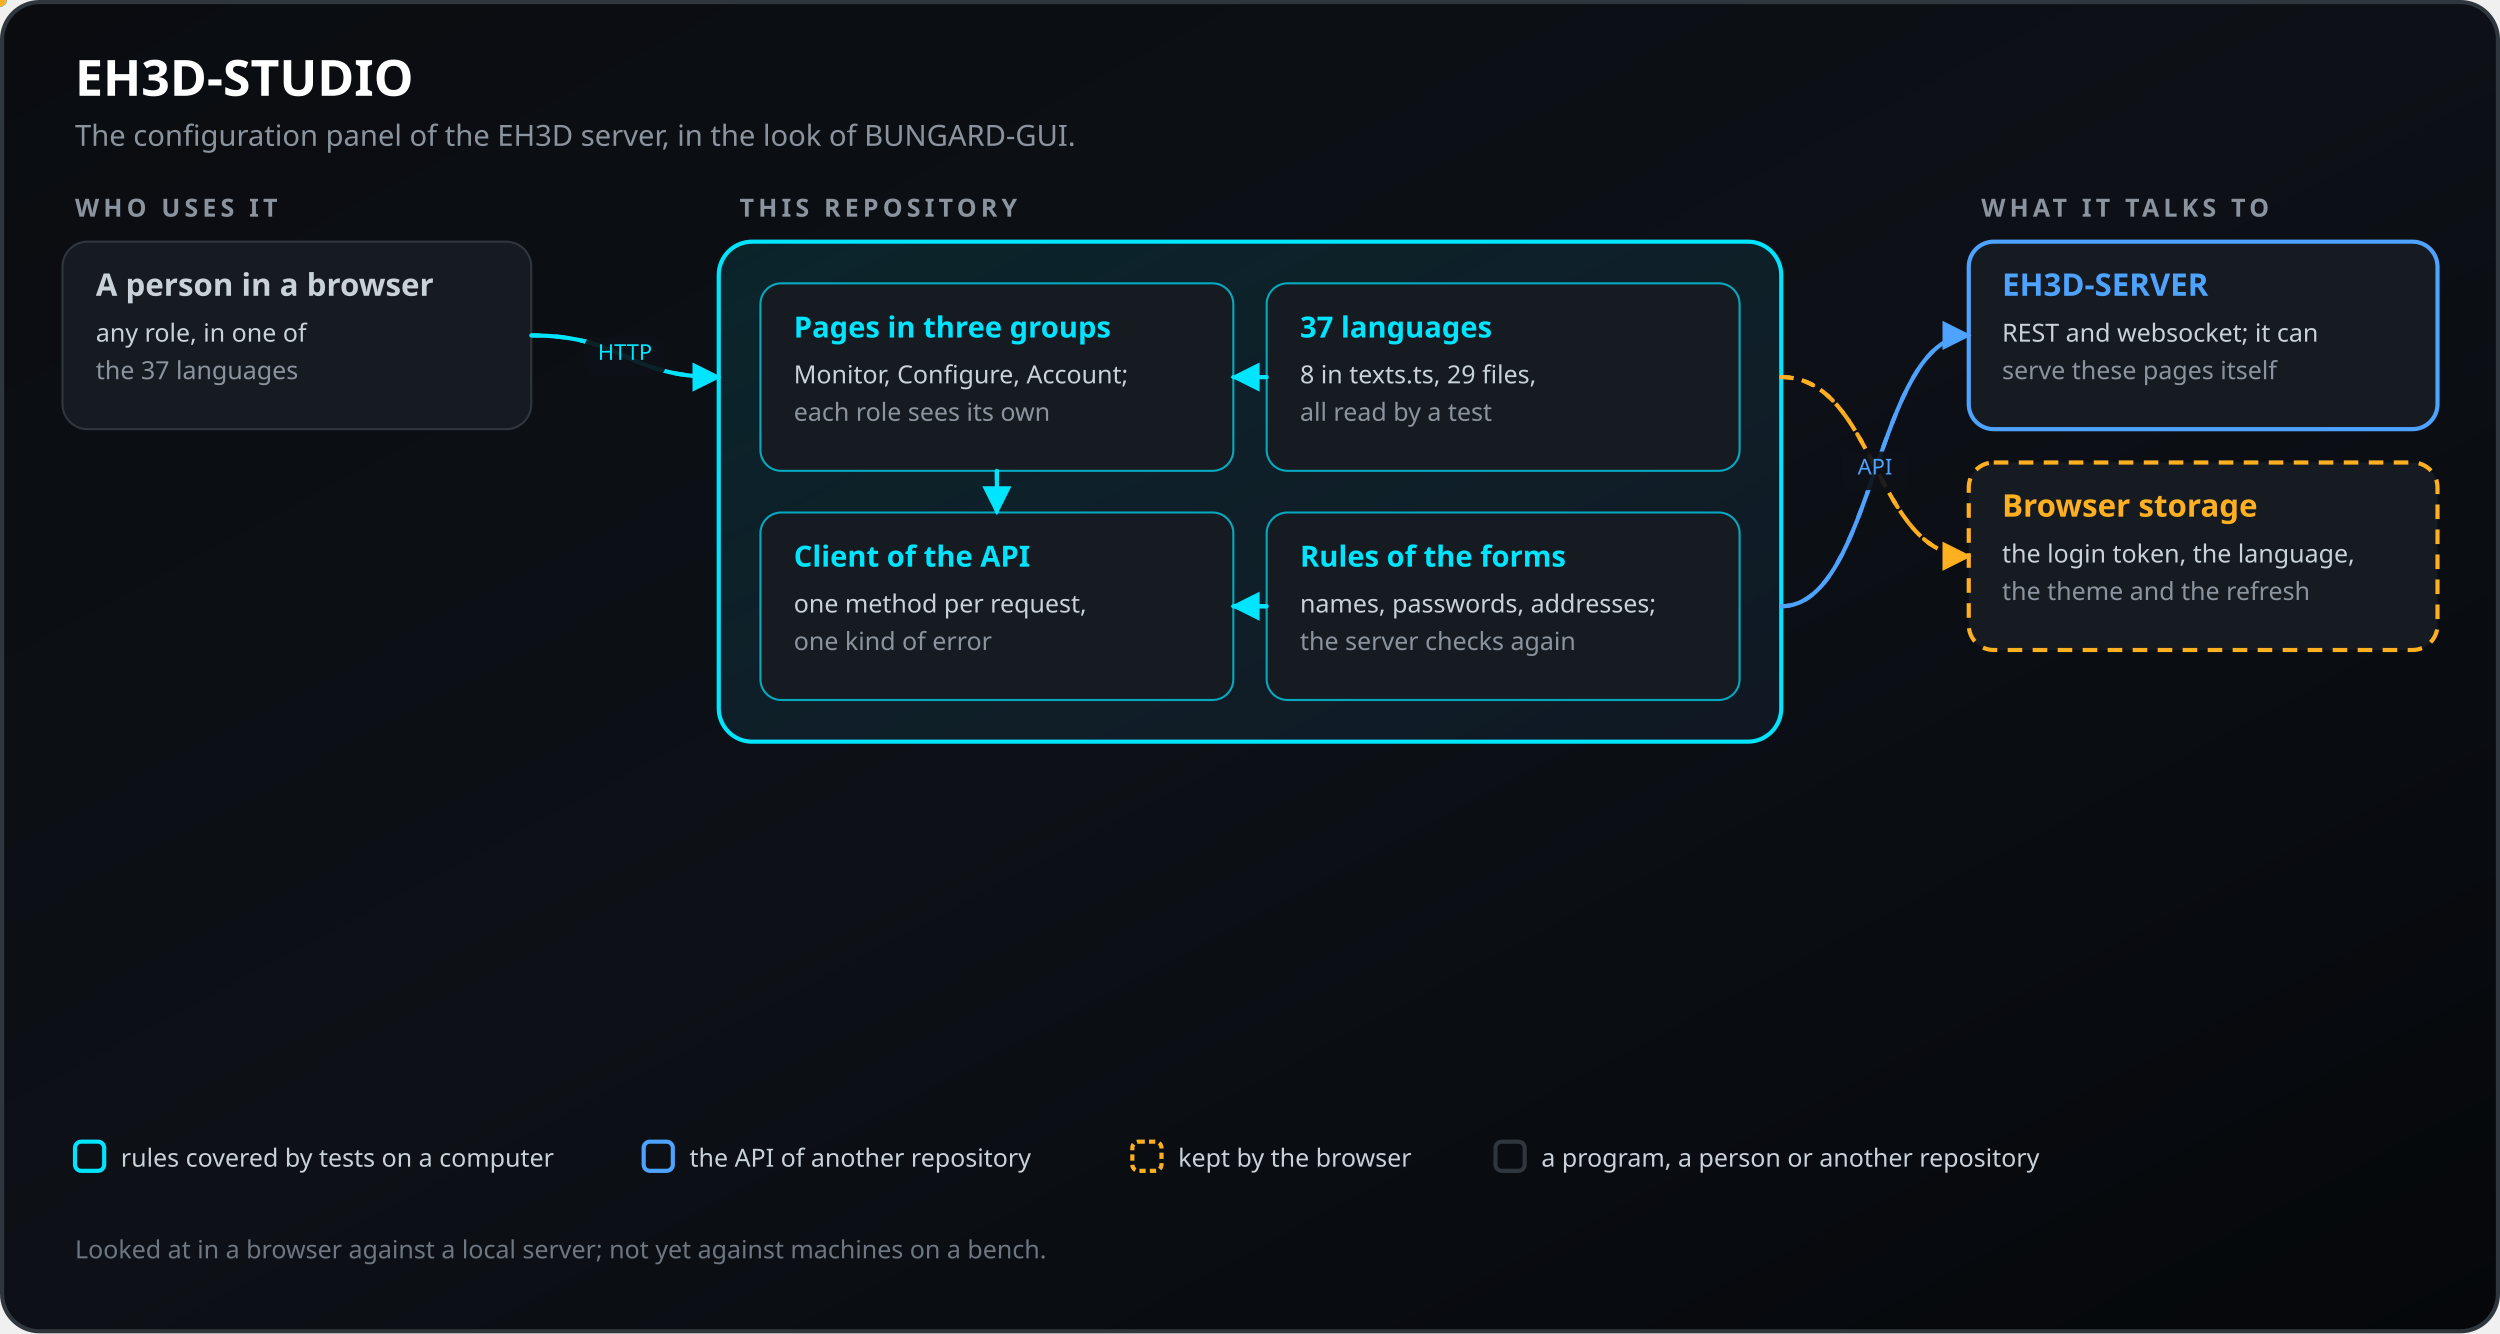
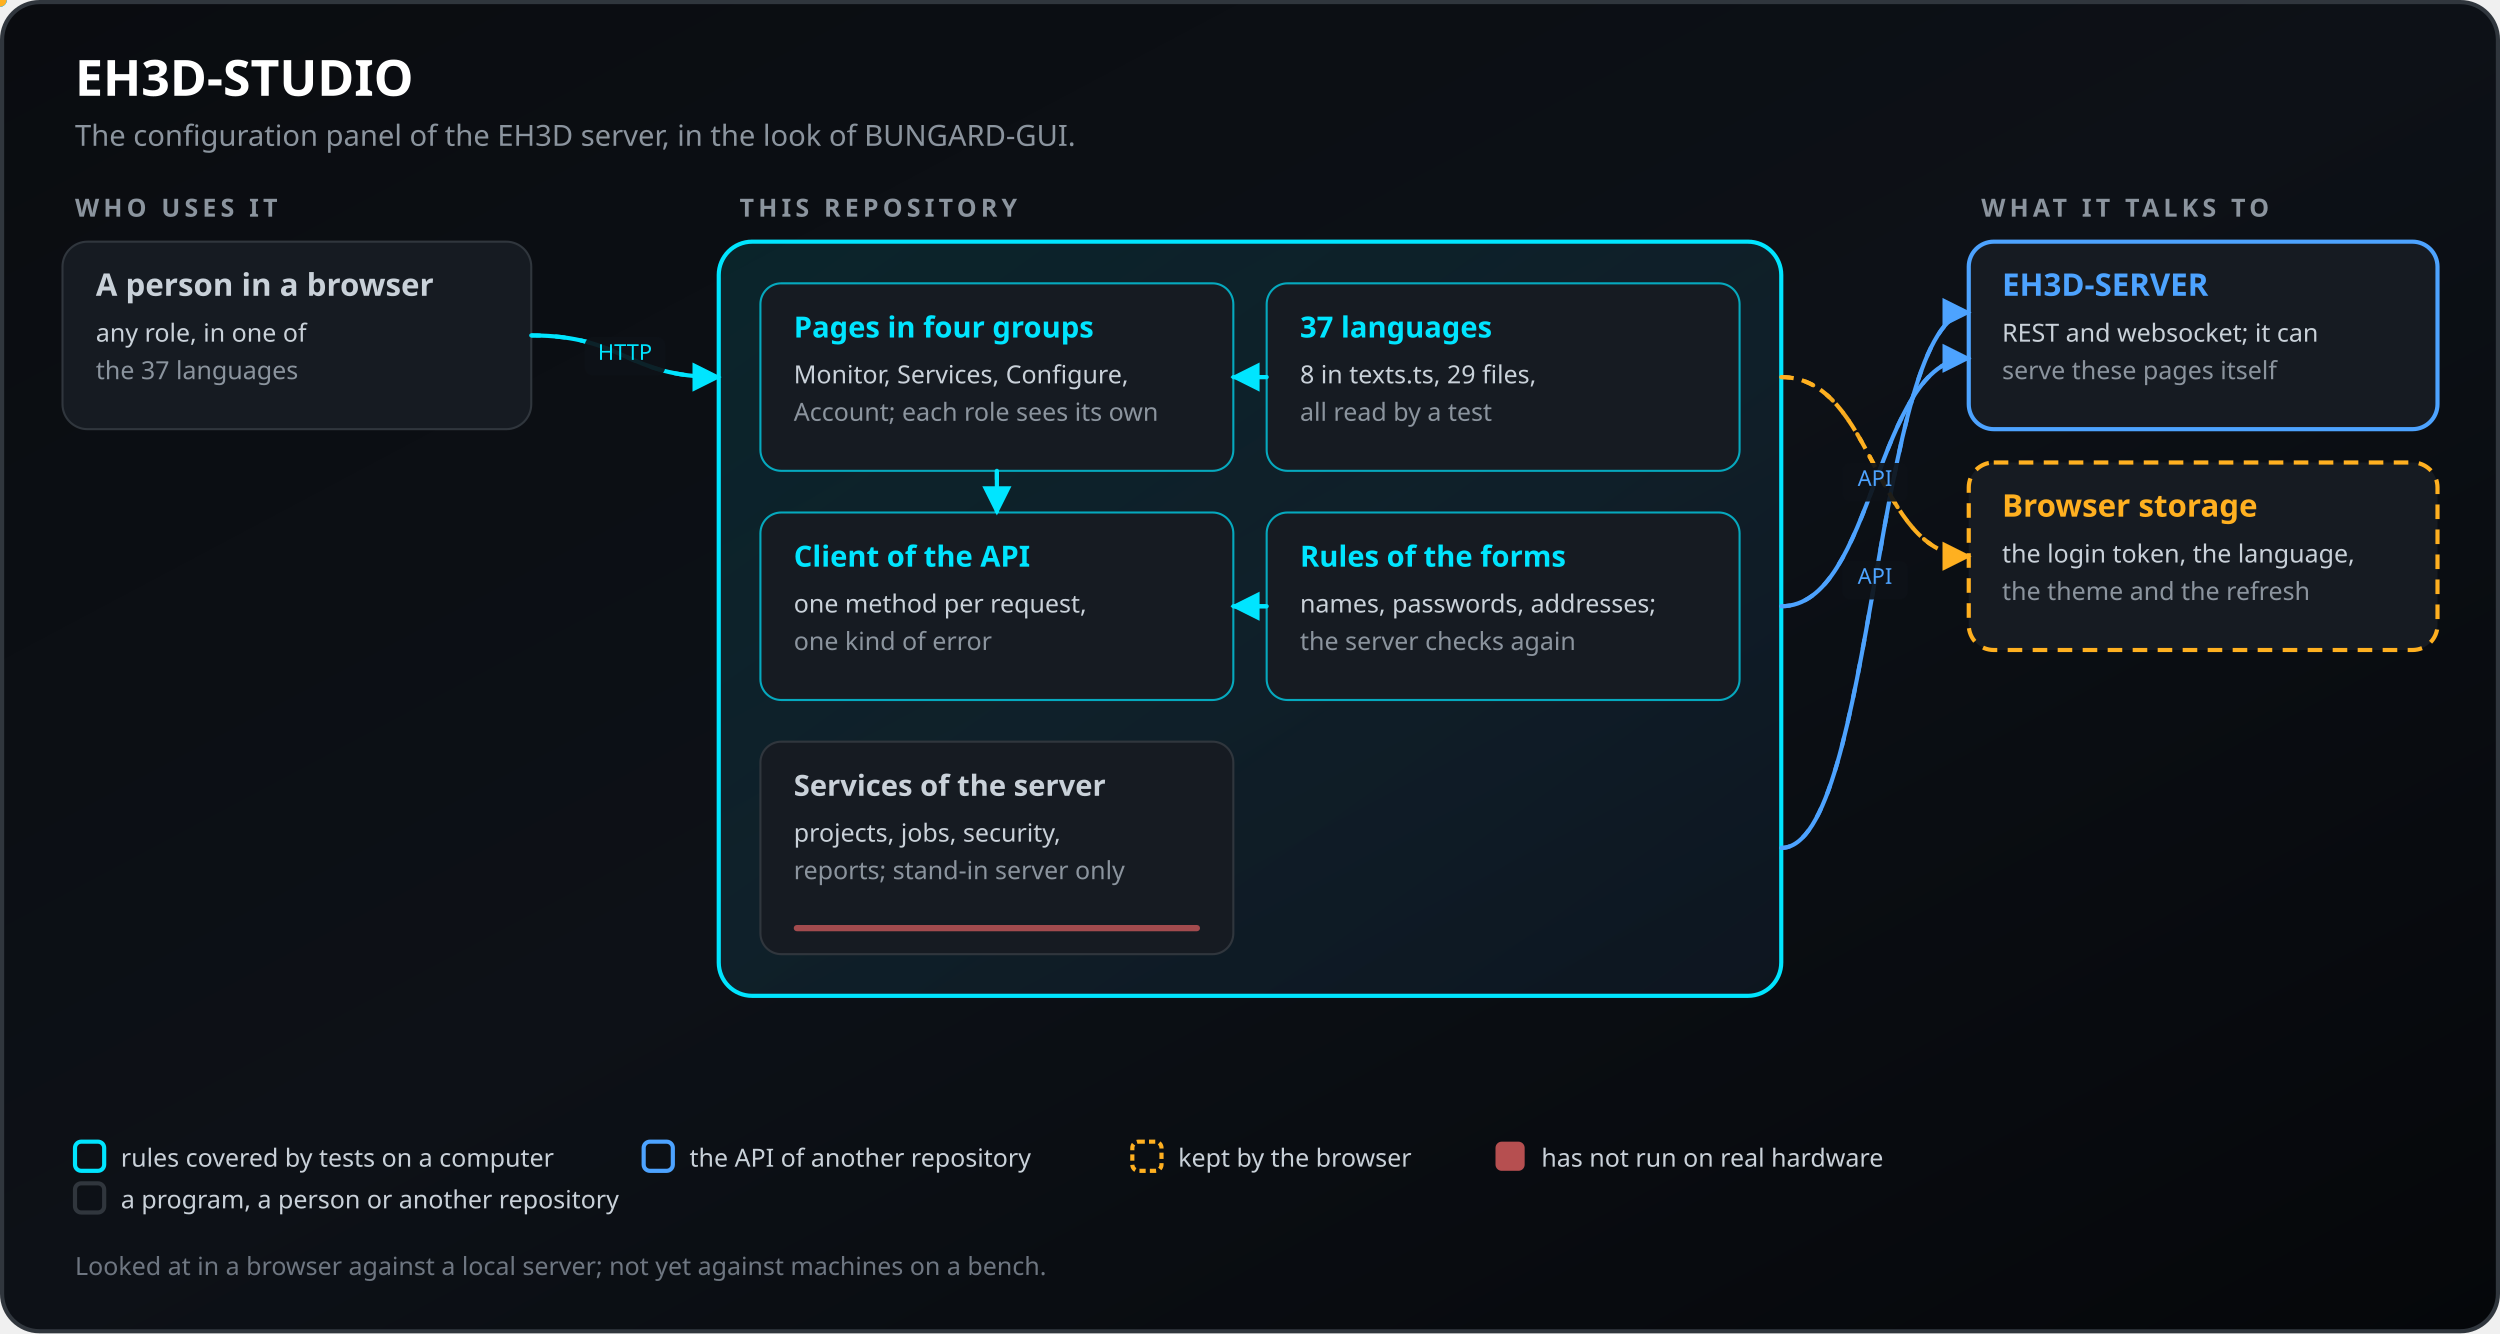
<svg xmlns="http://www.w3.org/2000/svg" viewBox="0 0 1200 640" width="1200" height="640" role="img" aria-labelledby="t d" font-family="'Segoe UI','Noto Sans','Noto Sans CJK SC','Microsoft YaHei','Yu Gothic','Helvetica Neue',Helvetica,Arial,sans-serif">
  <defs>
    <linearGradient id="bg" x1="0" y1="0" x2="1" y2="1">
      <stop offset="0" stop-color="#0A0C10" />
      <stop offset="0.5" stop-color="#0D1117" />
      <stop offset="1" stop-color="#05070A" />
    </linearGradient>
    <linearGradient id="card" x1="0" y1="0" x2="1" y2="1">
      <stop offset="0" stop-color="#121821" />
      <stop offset="1" stop-color="#0B0F15" />
    </linearGradient>
    <linearGradient id="line" x1="0" y1="0" x2="1" y2="0">
      <stop offset="0" stop-color="#00E5FF" />
      <stop offset="1" stop-color="#FF0055" />
    </linearGradient>
    <filter id="glow" x="-50%" y="-50%" width="200%" height="200%">
      <feGaussianBlur stdDeviation="3" result="b" />
      <feMerge>
        <feMergeNode in="b" />
        <feMergeNode in="SourceGraphic" />
      </feMerge>
    </filter>
    <linearGradient id="svc" x1="0" y1="0" x2="1" y2="1">
      <stop offset="0" stop-color="#00E5FF" stop-opacity="0.10" />
      <stop offset="1" stop-color="#4DA3FF" stop-opacity="0.06" />
    </linearGradient>
    <marker id="m00E5FF" viewBox="0 0 10 10" refX="9" refY="5" markerWidth="7" markerHeight="7" orient="auto-start-reverse">
      <path d="M0 0L10 5L0 10z" fill="#00E5FF" />
    </marker>
    <marker id="m4DA3FF" viewBox="0 0 10 10" refX="9" refY="5" markerWidth="7" markerHeight="7" orient="auto-start-reverse">
      <path d="M0 0L10 5L0 10z" fill="#4DA3FF" />
    </marker>
    <marker id="mFFB020" viewBox="0 0 10 10" refX="9" refY="5" markerWidth="7" markerHeight="7" orient="auto-start-reverse">
      <path d="M0 0L10 5L0 10z" fill="#FFB020" />
    </marker>
    <marker id="m30363D" viewBox="0 0 10 10" refX="9" refY="5" markerWidth="7" markerHeight="7" orient="auto-start-reverse">
      <path d="M0 0L10 5L0 10z" fill="#8B949E" />
    </marker>
  </defs>
  <rect x="1" y="1" width="1198" height="638" rx="18" fill="url(#bg)" stroke="#30363D" stroke-width="2" />
  <text x="36" y="46" font-family="'Segoe UI','Noto Sans','Noto Sans CJK SC','Microsoft YaHei','Yu Gothic','Helvetica Neue',Helvetica,Arial,sans-serif" font-size="24" font-weight="700" fill="#FFFFFF" text-anchor="start">EH3D-STUDIO</text>
  <text x="36" y="70" font-family="'Segoe UI','Noto Sans','Noto Sans CJK SC','Microsoft YaHei','Yu Gothic','Helvetica Neue',Helvetica,Arial,sans-serif" font-size="14" font-weight="400" fill="#8B949E" text-anchor="start">The configuration panel of the EH3D server, in the look of BUNGARD-GUI.</text>
  <text x="36" y="104" font-family="'Segoe UI','Noto Sans','Noto Sans CJK SC','Microsoft YaHei','Yu Gothic','Helvetica Neue',Helvetica,Arial,sans-serif" font-size="12" font-weight="700" fill="#8B949E" text-anchor="start" letter-spacing="2">WHO USES IT</text>
  <text x="355" y="104" font-family="'Segoe UI','Noto Sans','Noto Sans CJK SC','Microsoft YaHei','Yu Gothic','Helvetica Neue',Helvetica,Arial,sans-serif" font-size="12" font-weight="700" fill="#8B949E" text-anchor="start" letter-spacing="2">THIS REPOSITORY</text>
  <text x="951" y="104" font-family="'Segoe UI','Noto Sans','Noto Sans CJK SC','Microsoft YaHei','Yu Gothic','Helvetica Neue',Helvetica,Arial,sans-serif" font-size="12" font-weight="700" fill="#8B949E" text-anchor="start" letter-spacing="2">WHAT IT TALKS TO</text>
-   <rect x="345" y="116" width="510" height="240" rx="16" fill="url(#svc)" stroke="#00E5FF" stroke-width="2">
+   <rect x="345" y="116" width="510" height="362" rx="16" fill="url(#svc)" stroke="#00E5FF" stroke-width="2">
    <animate attributeName="stroke-opacity" values="0.55;1;0.55" dur="4s" repeatCount="indefinite" />
  </rect>
  <rect x="30" y="116" width="225" height="90" rx="12" fill="#161B22" stroke="#30363D" stroke-width="1" />
  <text x="46" y="142" font-family="'Segoe UI','Noto Sans','Noto Sans CJK SC','Microsoft YaHei','Yu Gothic','Helvetica Neue',Helvetica,Arial,sans-serif" font-size="15" font-weight="700" fill="#C9D1D9" text-anchor="start">A person in a browser</text>
  <text x="46" y="164" font-family="'Segoe UI','Noto Sans','Noto Sans CJK SC','Microsoft YaHei','Yu Gothic','Helvetica Neue',Helvetica,Arial,sans-serif" font-size="12" font-weight="400" fill="#C9D1D9" text-anchor="start">any role, in one of</text>
  <text x="46" y="182" font-family="'Segoe UI','Noto Sans','Noto Sans CJK SC','Microsoft YaHei','Yu Gothic','Helvetica Neue',Helvetica,Arial,sans-serif" font-size="12" font-weight="400" fill="#8B949E" text-anchor="start">the 37 languages</text>
  <rect x="365" y="136" width="227" height="90" rx="10" fill="#161B22" stroke="#00E5FF" stroke-width="1" stroke-opacity="0.7">
    <animate attributeName="stroke-opacity" values="0.45;1;0.45;0.45" keyTimes="0;0.08;0.2;1" dur="6s" begin="0s" repeatCount="indefinite" />
    <animate attributeName="stroke-width" values="1;2.4;1;1" keyTimes="0;0.08;0.2;1" dur="6s" begin="0s" repeatCount="indefinite" />
  </rect>
-   <text x="381" y="162" font-family="'Segoe UI','Noto Sans','Noto Sans CJK SC','Microsoft YaHei','Yu Gothic','Helvetica Neue',Helvetica,Arial,sans-serif" font-size="14" font-weight="700" fill="#00E5FF" text-anchor="start">Pages in three groups</text>
-   <text x="381" y="184" font-family="'Segoe UI','Noto Sans','Noto Sans CJK SC','Microsoft YaHei','Yu Gothic','Helvetica Neue',Helvetica,Arial,sans-serif" font-size="12" font-weight="400" fill="#C9D1D9" text-anchor="start">Monitor, Configure, Account;</text>
-   <text x="381" y="202" font-family="'Segoe UI','Noto Sans','Noto Sans CJK SC','Microsoft YaHei','Yu Gothic','Helvetica Neue',Helvetica,Arial,sans-serif" font-size="12" font-weight="400" fill="#8B949E" text-anchor="start">each role sees its own</text>
+   <text x="381" y="162" font-family="'Segoe UI','Noto Sans','Noto Sans CJK SC','Microsoft YaHei','Yu Gothic','Helvetica Neue',Helvetica,Arial,sans-serif" font-size="14" font-weight="700" fill="#00E5FF" text-anchor="start">Pages in four groups</text>
+   <text x="381" y="184" font-family="'Segoe UI','Noto Sans','Noto Sans CJK SC','Microsoft YaHei','Yu Gothic','Helvetica Neue',Helvetica,Arial,sans-serif" font-size="12" font-weight="400" fill="#C9D1D9" text-anchor="start">Monitor, Services, Configure,</text>
+   <text x="381" y="202" font-family="'Segoe UI','Noto Sans','Noto Sans CJK SC','Microsoft YaHei','Yu Gothic','Helvetica Neue',Helvetica,Arial,sans-serif" font-size="12" font-weight="400" fill="#8B949E" text-anchor="start">Account; each role sees its own</text>
  <rect x="608" y="136" width="227" height="90" rx="10" fill="#161B22" stroke="#00E5FF" stroke-width="1" stroke-opacity="0.7">
    <animate attributeName="stroke-opacity" values="0.45;1;0.45;0.45" keyTimes="0;0.08;0.2;1" dur="6s" begin="1s" repeatCount="indefinite" />
    <animate attributeName="stroke-width" values="1;2.4;1;1" keyTimes="0;0.08;0.2;1" dur="6s" begin="1s" repeatCount="indefinite" />
  </rect>
  <text x="624" y="162" font-family="'Segoe UI','Noto Sans','Noto Sans CJK SC','Microsoft YaHei','Yu Gothic','Helvetica Neue',Helvetica,Arial,sans-serif" font-size="14" font-weight="700" fill="#00E5FF" text-anchor="start">37 languages</text>
  <text x="624" y="184" font-family="'Segoe UI','Noto Sans','Noto Sans CJK SC','Microsoft YaHei','Yu Gothic','Helvetica Neue',Helvetica,Arial,sans-serif" font-size="12" font-weight="400" fill="#C9D1D9" text-anchor="start">8 in texts.ts, 29 files,</text>
  <text x="624" y="202" font-family="'Segoe UI','Noto Sans','Noto Sans CJK SC','Microsoft YaHei','Yu Gothic','Helvetica Neue',Helvetica,Arial,sans-serif" font-size="12" font-weight="400" fill="#8B949E" text-anchor="start">all read by a test</text>
  <rect x="365" y="246" width="227" height="90" rx="10" fill="#161B22" stroke="#00E5FF" stroke-width="1" stroke-opacity="0.7">
    <animate attributeName="stroke-opacity" values="0.45;1;0.45;0.45" keyTimes="0;0.08;0.2;1" dur="6s" begin="2s" repeatCount="indefinite" />
    <animate attributeName="stroke-width" values="1;2.4;1;1" keyTimes="0;0.08;0.2;1" dur="6s" begin="2s" repeatCount="indefinite" />
  </rect>
  <text x="381" y="272" font-family="'Segoe UI','Noto Sans','Noto Sans CJK SC','Microsoft YaHei','Yu Gothic','Helvetica Neue',Helvetica,Arial,sans-serif" font-size="14" font-weight="700" fill="#00E5FF" text-anchor="start">Client of the API</text>
  <text x="381" y="294" font-family="'Segoe UI','Noto Sans','Noto Sans CJK SC','Microsoft YaHei','Yu Gothic','Helvetica Neue',Helvetica,Arial,sans-serif" font-size="12" font-weight="400" fill="#C9D1D9" text-anchor="start">one method per request,</text>
  <text x="381" y="312" font-family="'Segoe UI','Noto Sans','Noto Sans CJK SC','Microsoft YaHei','Yu Gothic','Helvetica Neue',Helvetica,Arial,sans-serif" font-size="12" font-weight="400" fill="#8B949E" text-anchor="start">one kind of error</text>
  <rect x="608" y="246" width="227" height="90" rx="10" fill="#161B22" stroke="#00E5FF" stroke-width="1" stroke-opacity="0.7">
    <animate attributeName="stroke-opacity" values="0.45;1;0.45;0.45" keyTimes="0;0.08;0.2;1" dur="6s" begin="3s" repeatCount="indefinite" />
    <animate attributeName="stroke-width" values="1;2.4;1;1" keyTimes="0;0.08;0.2;1" dur="6s" begin="3s" repeatCount="indefinite" />
  </rect>
  <text x="624" y="272" font-family="'Segoe UI','Noto Sans','Noto Sans CJK SC','Microsoft YaHei','Yu Gothic','Helvetica Neue',Helvetica,Arial,sans-serif" font-size="14" font-weight="700" fill="#00E5FF" text-anchor="start">Rules of the forms</text>
  <text x="624" y="294" font-family="'Segoe UI','Noto Sans','Noto Sans CJK SC','Microsoft YaHei','Yu Gothic','Helvetica Neue',Helvetica,Arial,sans-serif" font-size="12" font-weight="400" fill="#C9D1D9" text-anchor="start">names, passwords, addresses;</text>
  <text x="624" y="312" font-family="'Segoe UI','Noto Sans','Noto Sans CJK SC','Microsoft YaHei','Yu Gothic','Helvetica Neue',Helvetica,Arial,sans-serif" font-size="12" font-weight="400" fill="#8B949E" text-anchor="start">the server checks again</text>
+   <rect x="365" y="356" width="227" height="102" rx="10" fill="#161B22" stroke="#30363D" stroke-width="1">
+     <animate attributeName="stroke-opacity" values="0.45;1;0.45;0.45" keyTimes="0;0.08;0.2;1" dur="6s" begin="4s" repeatCount="indefinite" />
+     <animate attributeName="stroke-width" values="1;2.4;1;1" keyTimes="0;0.08;0.2;1" dur="6s" begin="4s" repeatCount="indefinite" />
+   </rect>
+   <text x="381" y="382" font-family="'Segoe UI','Noto Sans','Noto Sans CJK SC','Microsoft YaHei','Yu Gothic','Helvetica Neue',Helvetica,Arial,sans-serif" font-size="14" font-weight="700" fill="#C9D1D9" text-anchor="start">Services of the server</text>
+   <text x="381" y="404" font-family="'Segoe UI','Noto Sans','Noto Sans CJK SC','Microsoft YaHei','Yu Gothic','Helvetica Neue',Helvetica,Arial,sans-serif" font-size="12" font-weight="400" fill="#C9D1D9" text-anchor="start">projects, jobs, security,</text>
+   <text x="381" y="422" font-family="'Segoe UI','Noto Sans','Noto Sans CJK SC','Microsoft YaHei','Yu Gothic','Helvetica Neue',Helvetica,Arial,sans-serif" font-size="12" font-weight="400" fill="#8B949E" text-anchor="start">reports; stand-in server only</text>
+   <rect x="381" y="444" width="195" height="3" rx="1.5" fill="#FF6B6B" opacity="0.6">
+     <animate attributeName="opacity" values="0.25;0.85;0.25" dur="2.8s" repeatCount="indefinite" />
+   </rect>
  <rect x="945" y="116" width="225" height="90" rx="12" fill="#161B22" stroke="#4DA3FF" stroke-width="2" />
  <text x="961" y="142" font-family="'Segoe UI','Noto Sans','Noto Sans CJK SC','Microsoft YaHei','Yu Gothic','Helvetica Neue',Helvetica,Arial,sans-serif" font-size="15" font-weight="700" fill="#4DA3FF" text-anchor="start">EH3D-SERVER</text>
  <text x="961" y="164" font-family="'Segoe UI','Noto Sans','Noto Sans CJK SC','Microsoft YaHei','Yu Gothic','Helvetica Neue',Helvetica,Arial,sans-serif" font-size="12" font-weight="400" fill="#C9D1D9" text-anchor="start">REST and websocket; it can</text>
  <text x="961" y="182" font-family="'Segoe UI','Noto Sans','Noto Sans CJK SC','Microsoft YaHei','Yu Gothic','Helvetica Neue',Helvetica,Arial,sans-serif" font-size="12" font-weight="400" fill="#8B949E" text-anchor="start">serve these pages itself</text>
  <rect x="945" y="222" width="225" height="90" rx="12" fill="#161B22" stroke="#FFB020" stroke-width="2" stroke-dasharray="7 5">
    <animate attributeName="stroke-dashoffset" from="0" to="-24" dur="3s" repeatCount="indefinite" />
  </rect>
  <text x="961" y="248" font-family="'Segoe UI','Noto Sans','Noto Sans CJK SC','Microsoft YaHei','Yu Gothic','Helvetica Neue',Helvetica,Arial,sans-serif" font-size="15" font-weight="700" fill="#FFB020" text-anchor="start">Browser storage</text>
  <text x="961" y="270" font-family="'Segoe UI','Noto Sans','Noto Sans CJK SC','Microsoft YaHei','Yu Gothic','Helvetica Neue',Helvetica,Arial,sans-serif" font-size="12" font-weight="400" fill="#C9D1D9" text-anchor="start">the login token, the language,</text>
  <text x="961" y="288" font-family="'Segoe UI','Noto Sans','Noto Sans CJK SC','Microsoft YaHei','Yu Gothic','Helvetica Neue',Helvetica,Arial,sans-serif" font-size="12" font-weight="400" fill="#8B949E" text-anchor="start">the theme and the refresh</text>
  <path id="p0" d="M255 161 C300 161 300 181 345 181" stroke="#00E5FF" stroke-width="2" fill="none" marker-end="url(#m00E5FF)" />
  <path d="M255 161 C300 161 300 181 345 181" stroke="#00E5FF" stroke-width="2" fill="none" stroke-linecap="round" stroke-dasharray="4 8" opacity="0.95">
    <animate attributeName="stroke-dashoffset" from="0" to="-24" dur="1.2s" repeatCount="indefinite" />
  </path>
  <circle r="3.2" fill="#00E5FF">
    <animateMotion dur="1.8s" begin="0.00s" repeatCount="indefinite">
      <mpath href="#p0" />
    </animateMotion>
    <animate attributeName="opacity" values="0;1;1;0" keyTimes="0;0.15;0.85;1" dur="1.8s" begin="0.00s" repeatCount="indefinite" />
  </circle>
  <path id="p1" d="M608 181 H592" stroke="#00E5FF" stroke-width="2" fill="none" marker-end="url(#m00E5FF)" />
  <path d="M608 181 H592" stroke="#00E5FF" stroke-width="2" fill="none" stroke-linecap="round" stroke-dasharray="4 8" opacity="0.95">
    <animate attributeName="stroke-dashoffset" from="0" to="-24" dur="1.2s" repeatCount="indefinite" />
  </path>
  <circle r="3.2" fill="#00E5FF">
    <animateMotion dur="1.8s" begin="0.35s" repeatCount="indefinite">
      <mpath href="#p1" />
    </animateMotion>
    <animate attributeName="opacity" values="0;1;1;0" keyTimes="0;0.15;0.85;1" dur="1.8s" begin="0.35s" repeatCount="indefinite" />
  </circle>
  <path id="p2" d="M608 291 H592" stroke="#00E5FF" stroke-width="2" fill="none" marker-end="url(#m00E5FF)" />
  <path d="M608 291 H592" stroke="#00E5FF" stroke-width="2" fill="none" stroke-linecap="round" stroke-dasharray="4 8" opacity="0.95">
    <animate attributeName="stroke-dashoffset" from="0" to="-24" dur="1.2s" repeatCount="indefinite" />
  </path>
  <circle r="3.2" fill="#00E5FF">
    <animateMotion dur="1.8s" begin="0.70s" repeatCount="indefinite">
      <mpath href="#p2" />
    </animateMotion>
    <animate attributeName="opacity" values="0;1;1;0" keyTimes="0;0.15;0.85;1" dur="1.8s" begin="0.70s" repeatCount="indefinite" />
  </circle>
  <path id="p3" d="M478.5 226 V246" stroke="#00E5FF" stroke-width="2" fill="none" marker-end="url(#m00E5FF)" />
  <path d="M478.5 226 V246" stroke="#00E5FF" stroke-width="2" fill="none" stroke-linecap="round" stroke-dasharray="4 8" opacity="0.95">
    <animate attributeName="stroke-dashoffset" from="0" to="-24" dur="1.2s" repeatCount="indefinite" />
  </path>
  <circle r="3.2" fill="#00E5FF">
    <animateMotion dur="1.8s" begin="1.05s" repeatCount="indefinite">
      <mpath href="#p3" />
    </animateMotion>
    <animate attributeName="opacity" values="0;1;1;0" keyTimes="0;0.15;0.85;1" dur="1.8s" begin="1.05s" repeatCount="indefinite" />
  </circle>
-   <path id="p4" d="M855 291 C900 291 900 161 945 161" stroke="#4DA3FF" stroke-width="2" fill="none" marker-end="url(#m4DA3FF)" />
-   <path d="M855 291 C900 291 900 161 945 161" stroke="#4DA3FF" stroke-width="2" fill="none" stroke-linecap="round" stroke-dasharray="4 8" opacity="0.95">
+   <path id="p4" d="M855 407 C900 407 900 150 945 150" stroke="#4DA3FF" stroke-width="2" fill="none" marker-end="url(#m4DA3FF)" />
+   <path d="M855 407 C900 407 900 150 945 150" stroke="#4DA3FF" stroke-width="2" fill="none" stroke-linecap="round" stroke-dasharray="4 8" opacity="0.95">
    <animate attributeName="stroke-dashoffset" from="0" to="-24" dur="1.2s" repeatCount="indefinite" />
  </path>
  <circle r="3.2" fill="#4DA3FF">
    <animateMotion dur="1.8s" begin="1.40s" repeatCount="indefinite">
      <mpath href="#p4" />
    </animateMotion>
    <animate attributeName="opacity" values="0;1;1;0" keyTimes="0;0.15;0.85;1" dur="1.8s" begin="1.40s" repeatCount="indefinite" />
  </circle>
-   <path id="p5" d="M855 181 C900 181 900 267 945 267" stroke="#FFB020" stroke-width="2" fill="none" stroke-dasharray="6 4" marker-end="url(#mFFB020)" />
-   <path d="M855 181 C900 181 900 267 945 267" stroke="#FFB020" stroke-width="2" fill="none" stroke-linecap="round" stroke-dasharray="4 8" opacity="0.95">
+   <path id="p5" d="M855 291 C900 291 900 172 945 172" stroke="#4DA3FF" stroke-width="2" fill="none" marker-end="url(#m4DA3FF)" />
+   <path d="M855 291 C900 291 900 172 945 172" stroke="#4DA3FF" stroke-width="2" fill="none" stroke-linecap="round" stroke-dasharray="4 8" opacity="0.95">
    <animate attributeName="stroke-dashoffset" from="0" to="-24" dur="1.2s" repeatCount="indefinite" />
  </path>
-   <circle r="3.2" fill="#FFB020">
+   <circle r="3.2" fill="#4DA3FF">
    <animateMotion dur="1.8s" begin="1.75s" repeatCount="indefinite">
      <mpath href="#p5" />
    </animateMotion>
    <animate attributeName="opacity" values="0;1;1;0" keyTimes="0;0.15;0.85;1" dur="1.8s" begin="1.75s" repeatCount="indefinite" />
  </circle>
+   <path id="p6" d="M855 181 C900 181 900 267 945 267" stroke="#FFB020" stroke-width="2" fill="none" stroke-dasharray="6 4" marker-end="url(#mFFB020)" />
+   <path d="M855 181 C900 181 900 267 945 267" stroke="#FFB020" stroke-width="2" fill="none" stroke-linecap="round" stroke-dasharray="4 8" opacity="0.95">
+     <animate attributeName="stroke-dashoffset" from="0" to="-24" dur="1.2s" repeatCount="indefinite" />
+   </path>
+   <circle r="3.2" fill="#FFB020">
+     <animateMotion dur="1.8s" begin="2.10s" repeatCount="indefinite">
+       <mpath href="#p6" />
+     </animateMotion>
+     <animate attributeName="opacity" values="0;1;1;0" keyTimes="0;0.15;0.85;1" dur="1.8s" begin="2.10s" repeatCount="indefinite" />
+   </circle>
  <rect x="280.72" y="161.75" width="38.56" height="18.5" rx="4" fill="#0D1117" opacity="0.92" />
  <text x="300" y="172.75" font-family="'Segoe UI','Noto Sans','Noto Sans CJK SC','Microsoft YaHei','Yu Gothic','Helvetica Neue',Helvetica,Arial,sans-serif" font-size="10.5" font-weight="400" fill="#00E5FF" text-anchor="middle">HTTP</text>
-   <rect x="884.29" y="216.75" width="31.42" height="18.5" rx="4" fill="#0D1117" opacity="0.92" />
-   <text x="900" y="227.75" font-family="'Segoe UI','Noto Sans','Noto Sans CJK SC','Microsoft YaHei','Yu Gothic','Helvetica Neue',Helvetica,Arial,sans-serif" font-size="10.5" font-weight="400" fill="#4DA3FF" text-anchor="middle">API</text>
+   <rect x="884.29" y="269.25" width="31.42" height="18.5" rx="4" fill="#0D1117" opacity="0.92" />
+   <text x="900" y="280.25" font-family="'Segoe UI','Noto Sans','Noto Sans CJK SC','Microsoft YaHei','Yu Gothic','Helvetica Neue',Helvetica,Arial,sans-serif" font-size="10.5" font-weight="400" fill="#4DA3FF" text-anchor="middle">API</text>
+   <rect x="884.29" y="222.25" width="31.42" height="18.5" rx="4" fill="#0D1117" opacity="0.92" />
+   <text x="900" y="233.25" font-family="'Segoe UI','Noto Sans','Noto Sans CJK SC','Microsoft YaHei','Yu Gothic','Helvetica Neue',Helvetica,Arial,sans-serif" font-size="10.5" font-weight="400" fill="#4DA3FF" text-anchor="middle">API</text>
  <rect x="36" y="548" width="14" height="14" rx="3" fill="none" stroke="#00E5FF" stroke-width="2" />
  <text x="58" y="560" font-family="'Segoe UI','Noto Sans','Noto Sans CJK SC','Microsoft YaHei','Yu Gothic','Helvetica Neue',Helvetica,Arial,sans-serif" font-size="12" font-weight="400" fill="#C9D1D9" text-anchor="start">rules covered by tests on a computer</text>
  <rect x="308.96" y="548" width="14" height="14" rx="3" fill="none" stroke="#4DA3FF" stroke-width="2" />
  <text x="330.96" y="560" font-family="'Segoe UI','Noto Sans','Noto Sans CJK SC','Microsoft YaHei','Yu Gothic','Helvetica Neue',Helvetica,Arial,sans-serif" font-size="12" font-weight="400" fill="#C9D1D9" text-anchor="start">the API of another repository</text>
  <rect x="543.52" y="548" width="14" height="14" rx="3" fill="none" stroke="#FFB020" stroke-width="2" stroke-dasharray="3 2" />
  <text x="565.52" y="560" font-family="'Segoe UI','Noto Sans','Noto Sans CJK SC','Microsoft YaHei','Yu Gothic','Helvetica Neue',Helvetica,Arial,sans-serif" font-size="12" font-weight="400" fill="#C9D1D9" text-anchor="start">kept by the browser</text>
-   <rect x="717.84" y="548" width="14" height="14" rx="3" fill="none" stroke="#30363D" stroke-width="2" />
-   <text x="739.84" y="560" font-family="'Segoe UI','Noto Sans','Noto Sans CJK SC','Microsoft YaHei','Yu Gothic','Helvetica Neue',Helvetica,Arial,sans-serif" font-size="12" font-weight="400" fill="#C9D1D9" text-anchor="start">a program, a person or another repository</text>
-   <text x="36" y="604" font-family="'Segoe UI','Noto Sans','Noto Sans CJK SC','Microsoft YaHei','Yu Gothic','Helvetica Neue',Helvetica,Arial,sans-serif" font-size="12" font-weight="400" fill="#6E7681" text-anchor="start">Looked at in a browser against a local server; not yet against machines on a bench.</text>
+   <rect x="717.84" y="548" width="14" height="14" rx="3" fill="#FF6B6B" opacity="0.7" />
+   <text x="739.84" y="560" font-family="'Segoe UI','Noto Sans','Noto Sans CJK SC','Microsoft YaHei','Yu Gothic','Helvetica Neue',Helvetica,Arial,sans-serif" font-size="12" font-weight="400" fill="#C9D1D9" text-anchor="start">has not run on real hardware</text>
+   <rect x="36" y="568" width="14" height="14" rx="3" fill="none" stroke="#30363D" stroke-width="2" />
+   <text x="58" y="580" font-family="'Segoe UI','Noto Sans','Noto Sans CJK SC','Microsoft YaHei','Yu Gothic','Helvetica Neue',Helvetica,Arial,sans-serif" font-size="12" font-weight="400" fill="#C9D1D9" text-anchor="start">a program, a person or another repository</text>
+   <text x="36" y="612" font-family="'Segoe UI','Noto Sans','Noto Sans CJK SC','Microsoft YaHei','Yu Gothic','Helvetica Neue',Helvetica,Arial,sans-serif" font-size="12" font-weight="400" fill="#6E7681" text-anchor="start">Looked at in a browser against a local server; not yet against machines on a bench.</text>
</svg>
